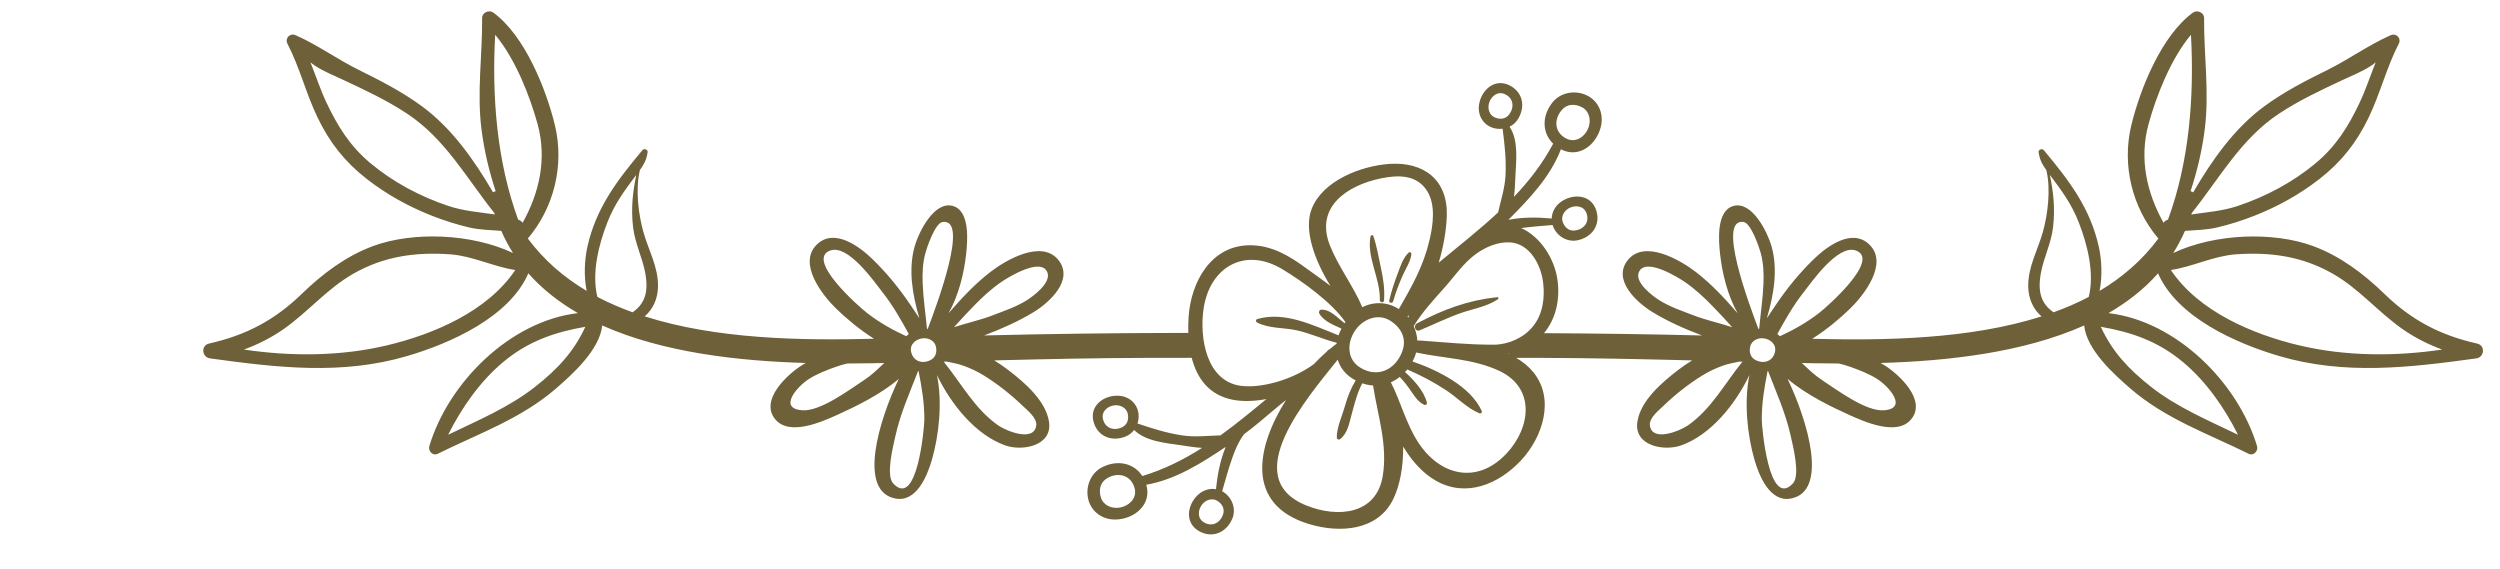
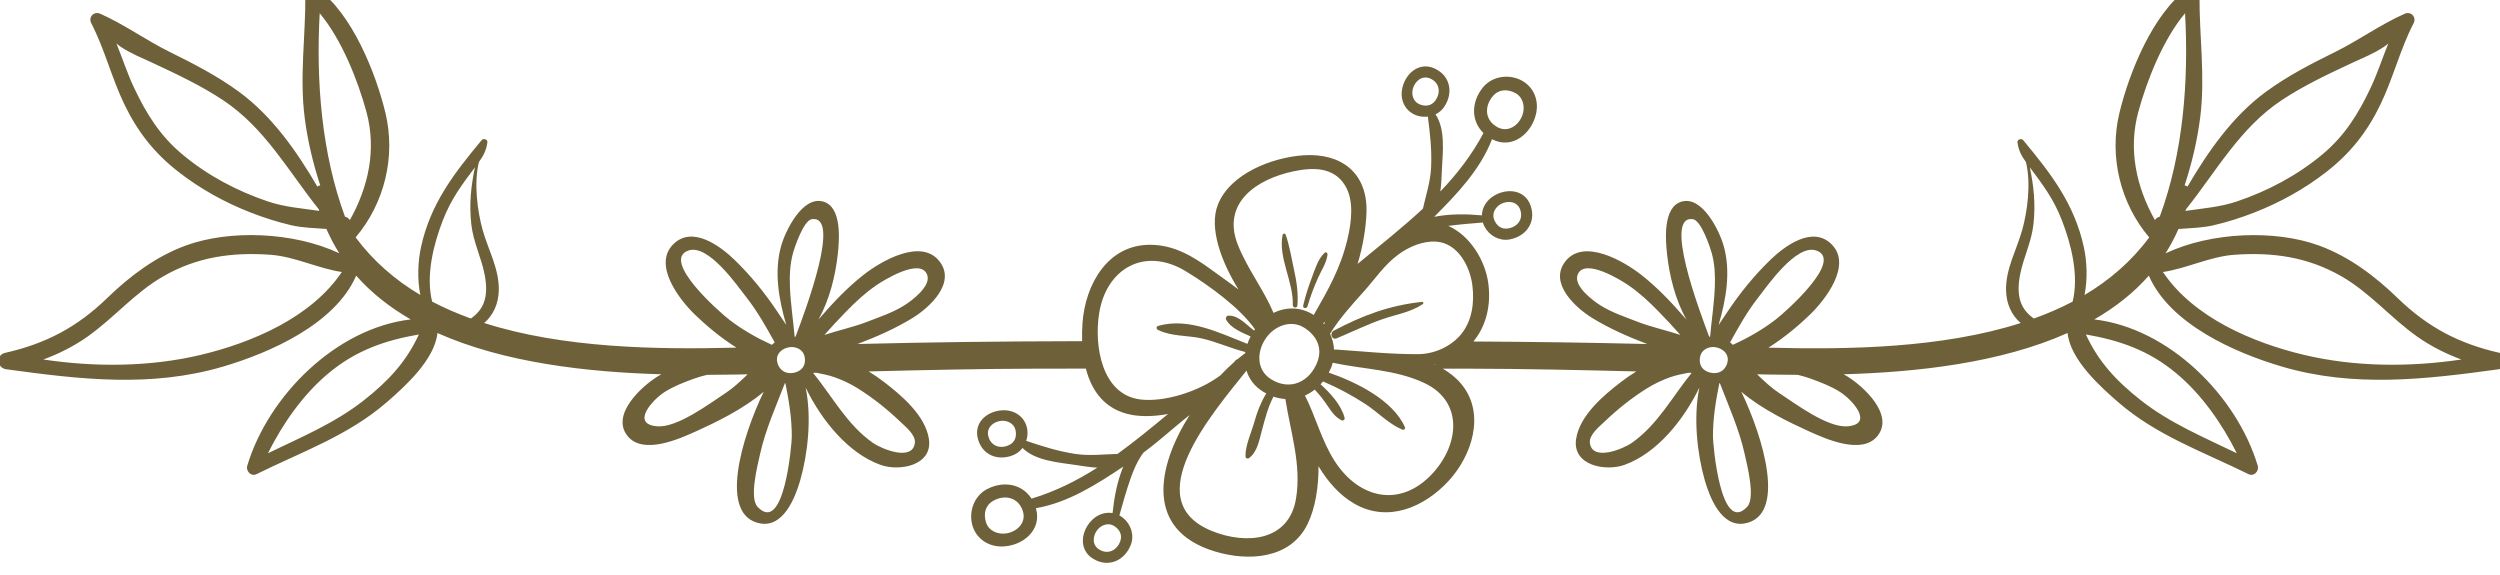
- <svg xmlns="http://www.w3.org/2000/svg" version="1.1" x="0px" y="0px" viewBox="250 300 220 50" style="enable-background:new 0 0 500 500;" xml:space="preserve">
+ <svg xmlns="http://www.w3.org/2000/svg" version="1.1" x="0px" y="0px" viewBox="268 302 200 46" xml:space="preserve">
  <g>
    <path style="fill:#6E6039;" d="M467.986,330.233c-3.259-0.735-5.766-2.053-8.165-4.379c-1.813-1.758-3.879-3.32-6.273-4.201    c-3.512-1.294-8.651-1.108-12.306,0.614c0.389-0.61,0.733-1.262,1.036-1.949c0.935-0.074,1.871-0.079,2.809-0.296    c1.114-0.259,2.208-0.609,3.273-1.026c2.059-0.806,4.001-1.881,5.747-3.24c1.94-1.511,3.272-3.207,4.335-5.412    c1.018-2.112,1.572-4.411,2.647-6.487c0.253-0.489-0.214-0.976-0.714-0.757c-1.899,0.835-3.681,2.13-5.571,3.061    c-1.911,0.941-3.817,1.925-5.539,3.188c-2.629,1.928-4.592,4.714-6.264,7.578c-0.069-0.049-0.149-0.081-0.233-0.097    c0.577-1.752,1.005-3.552,1.242-5.385c0.43-3.332-0.077-6.545-0.049-9.866c0.004-0.469-0.608-0.737-0.971-0.475    c-2.77,2.002-4.67,6.738-5.439,9.941c-0.838,3.491,0.08,7.229,2.386,9.948c-1.415,1.905-3.171,3.418-5.174,4.607    c0.256-1.291,0.189-2.703-0.055-3.827c-0.752-3.456-2.632-5.891-4.828-8.529l-0.001,0c-0.121-0.207-0.521-0.115-0.482,0.153    c0.097,0.669,0.329,1.082,0.679,1.57c0.422,1.732,0.105,3.982-0.298,5.425c-0.447,1.6-1.322,3.1-1.295,4.815    c0.018,1.118,0.459,2.021,1.171,2.636c-6.322,2.018-13.791,2.133-20.181,1.97c1.313-0.822,2.51-1.852,3.345-2.663    c1.194-1.16,3.387-3.953,1.698-5.618c-1.53-1.508-3.761,0.166-4.887,1.256c-1.29,1.249-2.42,2.64-3.417,4.132    c-0.236,0.352-0.486,0.715-0.728,1.086c0.608-2.06,0.998-4.294,0.404-6.359c-0.347-1.204-1.695-3.973-3.343-3.523    c-1.536,0.419-1.304,3.095-1.177,4.24c0.183,1.657,0.646,3.615,1.55,5.205c-0.043-0.049-0.089-0.097-0.131-0.146    c-1.08-1.243-2.21-2.443-3.513-3.457c-1.366-1.063-4.583-2.956-6.056-1.043c-1.334,1.732,0.829,3.694,2.145,4.506    c1.379,0.852,2.898,1.516,4.417,2.093c-4.636-0.116-9.27-0.178-13.909-0.203c1.009-1.215,1.428-2.871,1.194-4.645    c-0.246-1.863-1.473-3.834-3.2-4.603c0.916-0.12,1.841-0.198,2.762-0.269c0.036,0.118,0.083,0.234,0.145,0.348    c0.386,0.711,1.189,1.155,1.998,1.005c1.333-0.247,2.145-1.392,1.675-2.716c-0.482-1.358-2.077-1.419-3.113-0.653    c-0.489,0.362-0.766,0.889-0.782,1.443c-1.238-0.112-2.462-0.131-3.698,0.095c-0.037,0.007-0.077,0.014-0.116,0.021    c1.828-1.827,3.698-3.789,4.624-6.208c1.615,0.848,3.186-0.447,3.532-2.064c0.256-1.198-0.318-2.353-1.483-2.779    c-0.986-0.36-2.148-0.103-2.806,0.737c-0.92,1.174-0.917,2.652,0.076,3.614c-0.945,1.771-2.13,3.292-3.454,4.677    c0.088-0.611,0.103-1.236,0.127-1.751c0.064-1.375,0.303-3.21-0.51-4.423c0.271-0.132,0.51-0.328,0.687-0.589    c0.755-1.112,0.514-2.482-0.746-3.074c-1.293-0.607-2.448,0.474-2.63,1.739c-0.133,0.927,0.364,1.778,1.275,2.042    c0.262,0.076,0.535,0.092,0.8,0.06c0.176,1.374,0.322,2.622,0.262,4.022c-0.051,1.209-0.413,2.234-0.655,3.343    c-1.659,1.544-3.457,2.957-5.227,4.421c0.435-1.445,0.673-2.923,0.711-4.104c0.104-3.183-2.025-4.788-5.047-4.584    c-2.478,0.167-5.863,1.456-6.844,3.955c-0.729,1.857,0.279,4.573,1.652,6.782c-0.739-0.568-1.506-1.097-2.204-1.607    c-1.449-1.058-2.939-1.941-4.784-1.971c-3.481-0.057-5.282,3.185-5.495,6.296c-0.032,0.464-0.04,0.941-0.026,1.419    c-0.285,0-0.571-0.001-0.856-0.001c-5.71,0.012-11.409,0.079-17.111,0.223c1.52-0.577,3.04-1.242,4.421-2.094    c1.315-0.812,3.479-2.775,2.145-4.506c-1.474-1.913-4.69-0.02-6.056,1.043c-1.303,1.014-2.433,2.214-3.513,3.457    c-0.042,0.049-0.088,0.097-0.131,0.146c0.904-1.591,1.367-3.548,1.55-5.205c0.126-1.145,0.358-3.82-1.177-4.24    c-1.647-0.45-2.996,2.319-3.342,3.523c-0.594,2.066-0.204,4.299,0.404,6.359c-0.242-0.372-0.492-0.734-0.728-1.086    c-0.997-1.491-2.127-2.883-3.417-4.132c-1.126-1.09-3.358-2.764-4.888-1.256c-1.689,1.665,0.503,4.458,1.698,5.618    c0.835,0.81,2.032,1.841,3.345,2.663c-6.39,0.163-13.859,0.049-20.181-1.97c0.712-0.616,1.153-1.519,1.171-2.636    c0.027-1.715-0.848-3.215-1.295-4.815c-0.403-1.443-0.72-3.694-0.298-5.425c0.35-0.488,0.582-0.901,0.679-1.57    c0.039-0.268-0.36-0.361-0.482-0.153l-0.001,0c-2.195,2.639-4.076,5.073-4.828,8.529c-0.244,1.124-0.311,2.536-0.055,3.827    c-2.003-1.188-3.76-2.702-5.174-4.607c2.306-2.719,3.223-6.456,2.386-9.948c-0.769-3.203-2.668-7.939-5.439-9.941    c-0.363-0.262-0.975,0.006-0.971,0.475c0.028,3.321-0.479,6.533-0.049,9.866c0.236,1.833,0.665,3.633,1.242,5.385    c-0.084,0.017-0.164,0.049-0.233,0.097c-1.673-2.864-3.635-5.65-6.264-7.578c-1.722-1.263-3.628-2.246-5.539-3.188    c-1.89-0.931-3.672-2.226-5.571-3.061c-0.5-0.22-0.967,0.268-0.714,0.757c1.075,2.075,1.629,4.374,2.647,6.487    c1.063,2.205,2.395,3.902,4.335,5.412c1.746,1.359,3.688,2.434,5.747,3.24c1.064,0.417,2.159,0.767,3.273,1.026    c0.938,0.218,1.874,0.223,2.809,0.296c0.304,0.687,0.647,1.339,1.036,1.949c-3.655-1.722-8.794-1.907-12.306-0.614    c-2.394,0.882-4.46,2.444-6.273,4.201c-2.399,2.326-4.907,3.644-8.165,4.379c-0.747,0.168-0.647,1.208,0.085,1.309    c5.873,0.806,11.564,1.495,17.36-0.212c3.751-1.105,8.968-3.401,10.647-7.274c1.23,1.396,2.712,2.546,4.363,3.501    c-5.972,0.695-11.393,6.11-13.074,11.698c-0.128,0.426,0.294,0.899,0.735,0.681c3.619-1.791,7.336-3.074,10.431-5.761    c1.402-1.217,3.832-3.388,4.045-5.531c5.378,2.4,12.04,3.133,17.917,3.302c-0.103,0.061-0.205,0.114-0.309,0.178    c-1.301,0.806-3.777,3.085-2.384,4.775c1.251,1.518,4.148,0.207,5.496-0.404c1.463-0.663,3.747-1.751,5.383-3.153    c-1.757,3.649-3.651,9.919-0.28,10.535c1.864,0.34,2.805-2.076,3.198-3.44c0.603-2.096,0.937-5.015,0.436-7.431    c1.242,2.582,3.393,5.256,5.989,6.186c1.534,0.55,4.196,0.047,3.872-2.075c-0.286-1.876-2.187-3.479-3.587-4.554    c-0.393-0.302-0.806-0.585-1.232-0.845c4.485-0.112,8.971-0.213,13.464-0.222c1.304-0.003,2.609-0.003,3.913-0.004    c0.459,1.784,1.51,3.276,3.608,3.689c0.86,0.17,1.898,0.137,2.966-0.059c-1.333,1.101-2.66,2.196-4.046,3.197    c-1.134,0.021-2.211,0.177-3.406-0.008c-1.385-0.214-2.581-0.6-3.894-1.04c0.083-0.254,0.121-0.525,0.097-0.796    c-0.082-0.945-0.821-1.598-1.756-1.648c-1.276-0.068-2.562,0.855-2.218,2.242c0.336,1.352,1.633,1.855,2.87,1.33    c0.29-0.123,0.529-0.319,0.711-0.559c1.033,1.034,2.879,1.155,4.24,1.361c0.51,0.077,1.125,0.184,1.742,0.216    c-1.616,1.028-3.339,1.896-5.26,2.478c-0.751-1.161-2.2-1.452-3.531-0.778c-0.952,0.482-1.431,1.572-1.269,2.609    c0.191,1.226,1.213,2.014,2.437,1.996c1.653-0.025,3.228-1.314,2.711-3.063c2.553-0.437,4.841-1.891,6.989-3.328    c-0.015,0.037-0.03,0.075-0.044,0.11c-0.462,1.169-0.681,2.372-0.813,3.609c-0.547-0.092-1.118,0.077-1.568,0.486    c-0.954,0.868-1.204,2.444,0.035,3.181c1.207,0.718,2.488,0.145,2.99-1.115c0.304-0.764,0.025-1.639-0.597-2.156    c-0.1-0.083-0.205-0.151-0.314-0.21c0.281-1.002,0.562-2.01,0.909-2.99c0.217-0.615,0.473-1.221,0.83-1.769    c0.06-0.093,0.126-0.18,0.191-0.266c0.936-0.695,1.812-1.448,2.709-2.209c0.319-0.271,0.653-0.533,0.982-0.798    c-2.612,4.138-3.609,9.192,1.993,10.907c2.707,0.829,6.078,0.62,7.443-2.187c0.607-1.249,0.884-2.914,0.874-4.621    c0.748,1.244,1.688,2.321,2.875,3c2.664,1.525,5.547,0.301,7.499-1.791c1.897-2.034,3.009-5.4,1.072-7.762    c-0.428-0.521-0.943-0.929-1.509-1.256c0.675,0.001,1.351,0.001,2.026,0.002c4.493,0.009,8.978,0.11,13.464,0.222    c-0.427,0.261-0.84,0.544-1.232,0.845c-1.4,1.075-3.301,2.678-3.587,4.554c-0.323,2.122,2.339,2.625,3.872,2.075    c2.596-0.931,4.747-3.605,5.989-6.186c-0.501,2.416-0.167,5.336,0.436,7.431c0.392,1.364,1.334,3.78,3.198,3.44    c3.371-0.616,1.476-6.886-0.28-10.535c1.635,1.402,3.92,2.49,5.383,3.153c1.348,0.611,4.245,1.922,5.496,0.404    c1.392-1.69-1.083-3.969-2.384-4.775c-0.104-0.064-0.206-0.117-0.309-0.178c5.877-0.169,12.539-0.902,17.917-3.302    c0.213,2.144,2.643,4.314,4.045,5.531c3.095,2.687,6.812,3.97,10.431,5.761c0.441,0.218,0.863-0.255,0.735-0.681    c-1.682-5.588-7.102-11.003-13.074-11.698c1.652-0.954,3.134-2.105,4.363-3.501c1.679,3.874,6.896,6.17,10.647,7.274    c5.796,1.707,11.486,1.018,17.36,0.212C468.633,331.442,468.732,330.402,467.986,330.233z M388.071,318.32    c0.549-0.297,1.288-0.216,1.532,0.421c0.296,0.772-0.184,1.413-0.965,1.537c-0.536,0.085-0.927-0.232-1.112-0.724    C387.342,319.063,387.632,318.558,388.071,318.32z M387.412,309.71c0.478-0.578,1.172-0.607,1.814-0.266    c0.639,0.34,0.8,1.128,0.564,1.776c-0.296,0.81-1.137,1.402-1.972,0.965C386.805,311.654,386.716,310.552,387.412,309.71z     M284.048,330.393c-4.048,0.962-8.415,0.989-12.58,0.367c1.237-0.454,2.422-1.051,3.497-1.805    c2.149-1.507,3.802-3.533,6.105-4.854c2.704-1.551,5.493-1.937,8.565-1.719c1.934,0.137,3.817,1.1,5.71,1.378    C292.902,327.405,288.148,329.418,284.048,330.393z M293.576,303.06c1.789,2.136,3.068,5.437,3.735,7.873    c0.831,3.036,0.156,6.036-1.323,8.675c-0.069-0.111-0.177-0.205-0.331-0.258c-0.019-0.007-0.039-0.011-0.058-0.017    C293.721,314.231,293.276,308.485,293.576,303.06z M289.456,318.124c-2.483-0.832-4.856-2.091-6.869-3.773    c-1.795-1.5-2.88-3.253-3.867-5.342c-0.537-1.136-0.927-2.357-1.406-3.53c0.114,0.095,0.23,0.187,0.353,0.269    c0.798,0.536,1.728,0.903,2.599,1.309c1.9,0.887,3.81,1.786,5.563,2.946c3.362,2.224,5.235,5.689,7.672,8.739    c0.013,0.043,0.026,0.087,0.04,0.129C292.183,318.67,290.788,318.571,289.456,318.124z M297.08,334.048    c-2.304,1.808-5.02,2.941-7.644,4.211c1.193-2.387,2.819-4.706,4.83-6.387c2.237-1.87,4.577-2.649,7.244-3.115    C300.511,330.917,299.112,332.454,297.08,334.048z M330.179,330.964c-0.148-0.666,0.424-1.142,1.046-1.196    c0.497-0.044,1.018,0.218,1.135,0.729c0.117,0.513-0.034,0.993-0.528,1.217C331.112,332.042,330.359,331.772,330.179,330.964z     M335.68,326.937c0.752-0.777,1.545-1.513,2.44-2.125c0.512-0.35,3.514-2.245,4.052-0.832c0.348,0.915-1.253,2.087-1.808,2.438    c-0.943,0.596-2.002,0.94-3.037,1.342c-1.003,0.39-2.228,0.658-3.375,1.034C334.513,328.153,335.102,327.534,335.68,326.937z     M331.439,322.252c0.121-0.446,0.843-2.616,1.503-2.717c2.367-0.361-0.471,7.2-1.3,9.407c-0.024-0.002-0.047-0.008-0.071-0.01    c-0.117-1.328-0.324-2.649-0.376-3.981C331.159,324.037,331.197,323.142,331.439,322.252z M323.076,322.042    c1.589-0.552,3.902,2.809,4.625,3.73c0.899,1.145,1.586,2.377,2.273,3.618c-0.08,0.06-0.154,0.127-0.224,0.197    c-1.211-0.554-2.376-1.215-3.427-2.027C325.581,326.989,320.839,322.82,323.076,322.042z M303.435,319.607    c0.654-1.683,1.501-2.808,2.557-4.217c-0.306,1.489-0.475,2.933-0.283,4.591c0.164,1.414,0.794,2.612,1.06,3.978    c0.363,1.861-0.113,2.828-1.1,3.522c-1.075-0.389-2.113-0.835-3.099-1.353C302.045,324.008,302.701,321.495,303.435,319.607z     M320.592,336.105c-2.167-0.162-0.403-2.135,0.619-2.771c0.726-0.452,1.554-0.77,2.357-1.057c0.331-0.119,0.663-0.21,0.994-0.288    c0.799-0.003,1.573-0.012,2.313-0.025c0.313-0.006,0.626-0.013,0.94-0.02c-0.567,0.542-1.134,1.083-1.751,1.487    C324.779,334.272,322.196,336.225,320.592,336.105z M328.604,342.545c-0.671-0.716-0.003-3.295,0.194-4.189    c0.435-1.973,1.267-3.822,1.993-5.703c0.015,0.003,0.029,0.011,0.044,0.014c0.281,1.415,0.515,2.791,0.508,4.29    C331.34,337.482,330.745,344.831,328.604,342.545z M334.75,332.173c0.645,0.228,1.262,0.517,1.842,0.878    c1.229,0.764,2.392,1.689,3.434,2.689c0.39,0.374,1.234,1.041,1.165,1.677c-0.164,1.518-2.631,0.524-3.371,0.003    c-2.061-1.451-3.222-3.683-4.774-5.592c0.09-0.002,0.18-0.005,0.269-0.007C333.797,331.922,334.286,332.009,334.75,332.173z     M348.712,337.613c-0.72,0.328-1.474,0.057-1.653-0.75c-0.148-0.666,0.424-1.142,1.046-1.196c0.497-0.044,1.018,0.218,1.135,0.729    C349.357,336.909,349.206,337.388,348.712,337.613z M348.508,344.672c-0.681,0.107-1.424-0.205-1.633-0.898    c-0.21-0.696-0.046-1.371,0.614-1.727c0.961-0.519,2.026-0.217,2.349,0.879C350.104,343.829,349.36,344.539,348.508,344.672z     M357.618,345.305c-0.273,0.742-0.995,1.088-1.696,0.648c-0.578-0.363-0.513-1.105-0.115-1.585    c0.319-0.384,0.871-0.571,1.316-0.295C357.571,344.351,357.805,344.796,357.618,345.305z M446.944,338.259    c-2.624-1.27-5.34-2.403-7.644-4.211c-2.032-1.594-3.432-3.131-4.43-5.291c2.667,0.465,5.007,1.245,7.244,3.115    C444.125,333.553,445.751,335.871,446.944,338.259z M429.611,323.96c0.266-1.366,0.896-2.565,1.06-3.978    c0.192-1.658,0.023-3.103-0.283-4.591c1.056,1.409,1.903,2.534,2.557,4.217c0.734,1.888,1.389,4.401,0.865,6.522    c-0.986,0.519-2.024,0.964-3.099,1.353C429.724,326.788,429.249,325.821,429.611,323.96z M404.019,330.497    c0.117-0.511,0.638-0.772,1.135-0.729c0.622,0.054,1.194,0.53,1.046,1.196c-0.18,0.807-0.933,1.078-1.653,0.75    C404.053,331.489,403.902,331.01,404.019,330.497z M413.304,322.042c2.236,0.777-2.506,4.947-3.247,5.519    c-1.051,0.811-2.216,1.472-3.427,2.027c-0.069-0.071-0.143-0.137-0.223-0.197c0.686-1.242,1.374-2.473,2.273-3.618    C409.402,324.851,411.715,321.49,413.304,322.042z M403.437,319.535c0.661,0.101,1.382,2.271,1.504,2.717    c0.242,0.889,0.28,1.785,0.244,2.699c-0.052,1.332-0.259,2.653-0.376,3.981c-0.024,0.001-0.047,0.007-0.072,0.01    C403.908,326.736,401.07,319.174,403.437,319.535z M396.017,326.417c-0.555-0.351-2.155-1.523-1.808-2.438    c0.537-1.414,3.54,0.481,4.052,0.832c0.894,0.612,1.688,1.348,2.44,2.125c0.578,0.597,1.166,1.216,1.728,1.857    c-1.147-0.376-2.372-0.644-3.375-1.034C398.019,327.357,396.959,327.013,396.017,326.417z M385.79,324.826    c0.171,1.35-0.008,2.81-0.889,3.898c-0.81,1.001-2.162,1.6-3.431,1.608c-2.159,0.015-4.339-0.213-6.488-0.363    c-0.059-0.004-0.154-0.002-0.257-0.003c-0.028-0.437-0.133-0.867-0.32-1.266c0.756-1.238,1.749-2.314,2.712-3.392    c0.897-1.004,1.648-2.14,2.754-2.95c0.848-0.621,1.96-1.097,3.03-1.026C384.623,321.448,385.596,323.297,385.79,324.826z     M369.678,332.335c-1.269-0.798-1.127-2.427-0.252-3.482c0.7-0.844,1.914-1.254,2.892-0.647c0.982,0.609,1.498,1.587,1.086,2.706    C372.803,332.542,371.217,333.302,369.678,332.335z M373.923,327.949c-0.023-0.028-0.042-0.058-0.065-0.086    c0.052-0.043,0.105-0.083,0.155-0.128C373.98,327.805,373.954,327.878,373.923,327.949z M381.529,310.328    c-0.478-0.214-0.633-0.776-0.494-1.255c0.174-0.599,0.752-1.068,1.377-0.794c0.757,0.333,0.875,1.125,0.414,1.767    C382.509,310.487,382.009,310.542,381.529,310.328z M367.036,321.607c-1.35-3.394,1.523-5.297,4.479-5.909    c1.488-0.308,3.166-0.361,4.085,1.132c0.76,1.235,0.506,2.996,0.195,4.309c-0.551,2.325-1.548,4.051-2.697,6.061    c-0.998-0.646-2.188-0.678-3.215-0.168C369.1,325.178,367.787,323.495,367.036,321.607z M359.238,333.958    c-3.091-0.377-3.711-4.263-3.315-6.841c0.559-3.644,3.653-5.416,6.952-3.41c1.81,1.101,4.299,2.889,5.525,4.639    c-0.023,0.033-0.051,0.063-0.073,0.097c-0.624-0.455-1.237-1.232-2.073-1.191c-0.142,0.007-0.227,0.198-0.165,0.315    c0.366,0.691,1.273,1.037,1.96,1.349c-0.099,0.194-0.188,0.392-0.256,0.594c-2.225-0.872-4.713-2.131-7.138-1.44    c-0.164,0.047-0.171,0.242-0.025,0.316c1.076,0.546,2.354,0.426,3.516,0.69c1.191,0.269,2.297,0.788,3.479,1.085    c-0.006,0.037-0.006,0.074-0.011,0.111c-0.025,0.012-0.051,0.016-0.075,0.034c-0.176,0.131-0.356,0.276-0.536,0.427    c-0.075,0.027-0.147,0.069-0.2,0.144c-0.02,0.029-0.046,0.056-0.067,0.084c-0.368,0.323-0.741,0.684-1.111,1.074    C363.851,333.362,361.091,334.184,359.238,333.958z M371.68,341.896c-0.565,3.4-3.971,3.695-6.719,2.587    c-6.052-2.44,0.073-9.461,2.759-12.834c0.204,0.671,0.643,1.279,1.383,1.719c0.066,0.039,0.133,0.07,0.2,0.105    c-0.431,0.702-0.724,1.453-0.947,2.259c-0.241,0.868-0.728,1.868-0.719,2.77c0.002,0.158,0.168,0.233,0.292,0.14    c0.66-0.494,0.812-1.427,1.017-2.184c0.253-0.934,0.482-1.873,0.932-2.729c0.32,0.112,0.638,0.172,0.951,0.193    C371.239,336.565,372.133,339.171,371.68,341.896z M382.566,339.916c-2.573,2.744-5.865,1.967-7.793-1.031    c-1.047-1.629-1.507-3.532-2.377-5.244c0.277-0.122,0.54-0.279,0.784-0.472c0.004,0.004,0.004,0.008,0.008,0.012    c0.411,0.424,0.755,0.896,1.085,1.384c0.304,0.45,0.554,0.796,1.043,1.054c0.125,0.066,0.29-0.037,0.253-0.185    c-0.26-1.036-1.145-1.984-1.921-2.691c-0.002-0.002-0.005-0.002-0.007-0.005c0.068-0.074,0.139-0.142,0.203-0.223    c1.191,0.508,2.335,1.118,3.418,1.828c0.97,0.635,1.854,1.587,2.926,2.028c0.115,0.047,0.264-0.064,0.208-0.192    c-0.943-2.158-3.891-3.612-6.095-4.37c0.078-0.148,0.151-0.301,0.216-0.462c0.043-0.109,0.069-0.22,0.099-0.331    c0.006,0.001,0.01,0.004,0.016,0.006c2.45,0.53,4.98,0.528,7.3,1.612C385.11,334.121,384.743,337.595,382.566,339.916z     M382.719,331.141c0.045-0.01,0.09-0.022,0.136-0.032c-0.031,0.017-0.061,0.036-0.093,0.053    C382.747,331.156,382.733,331.147,382.719,331.141z M398.56,337.42c-0.74,0.521-3.207,1.515-3.371-0.003    c-0.069-0.636,0.776-1.303,1.165-1.677c1.042-1.001,2.204-1.925,3.434-2.689c0.58-0.361,1.198-0.649,1.842-0.878    c0.464-0.164,0.953-0.251,1.435-0.352c0.09,0.002,0.18,0.005,0.269,0.007C401.782,333.737,400.621,335.97,398.56,337.42z     M407.581,338.355c0.197,0.895,0.865,3.473,0.194,4.189c-2.141,2.286-2.736-5.062-2.738-5.589    c-0.007-1.499,0.227-2.875,0.508-4.29c0.015-0.003,0.029-0.01,0.044-0.014C406.314,334.533,407.147,336.382,407.581,338.355z     M412.812,332.277c0.802,0.288,1.631,0.605,2.357,1.057c1.022,0.636,2.786,2.609,0.619,2.771c-1.604,0.12-4.187-1.833-5.472-2.674    c-0.617-0.404-1.184-0.945-1.751-1.487c0.313,0.006,0.626,0.014,0.94,0.02c0.739,0.013,1.513,0.022,2.313,0.025    C412.149,332.067,412.481,332.158,412.812,332.277z M450.55,310.004c1.753-1.16,3.663-2.059,5.563-2.946    c0.871-0.406,1.801-0.773,2.599-1.309c0.123-0.082,0.239-0.174,0.353-0.269c-0.478,1.173-0.869,2.393-1.406,3.53    c-0.987,2.09-2.072,3.843-3.867,5.342c-2.013,1.681-4.386,2.94-6.869,3.773c-1.332,0.446-2.727,0.546-4.085,0.748    c0.014-0.043,0.026-0.086,0.04-0.129C445.315,315.693,447.188,312.228,450.55,310.004z M439.069,310.933    c0.667-2.437,1.946-5.738,3.735-7.873c0.3,5.425-0.144,11.172-2.022,16.273c-0.019,0.007-0.039,0.01-0.058,0.017    c-0.154,0.053-0.262,0.147-0.331,0.258C438.913,316.969,438.238,313.969,439.069,310.933z M452.332,330.393    c-4.1-0.974-8.854-2.987-11.297-6.633c1.893-0.278,3.776-1.241,5.71-1.378c3.072-0.218,5.861,0.169,8.565,1.719    c2.303,1.321,3.956,3.347,6.105,4.854c1.075,0.754,2.26,1.351,3.497,1.805C460.747,331.381,456.38,331.355,452.332,330.393z" />
    <path style="fill:#6E6039;" d="M371.794,326.44c0.076-0.972-0.061-1.918-0.274-2.867c-0.208-0.926-0.353-1.92-0.673-2.812    c-0.046-0.129-0.218-0.067-0.24,0.041c-0.363,1.815,0.88,3.744,0.816,5.601C371.415,326.64,371.775,326.681,371.794,326.44z" />
    <path style="fill:#6E6039;" d="M372.599,326.51c0.227-0.794,0.523-1.562,0.86-2.315c0.263-0.589,0.676-1.189,0.743-1.838    c0.011-0.109-0.122-0.232-0.223-0.141c-0.531,0.483-0.753,1.259-1.004,1.915c-0.289,0.757-0.537,1.527-0.721,2.317    C372.202,326.672,372.538,326.723,372.599,326.51z" />
    <path style="fill:#6E6039;" d="M381.762,326.148c-2.615,0.284-4.737,1.078-7.056,2.302c-0.362,0.191-0.172,0.783,0.231,0.615    c1.222-0.509,2.419-1.102,3.67-1.535c1.112-0.385,2.23-0.539,3.222-1.204C381.91,326.272,381.859,326.137,381.762,326.148z" />
  </g>
</svg>
